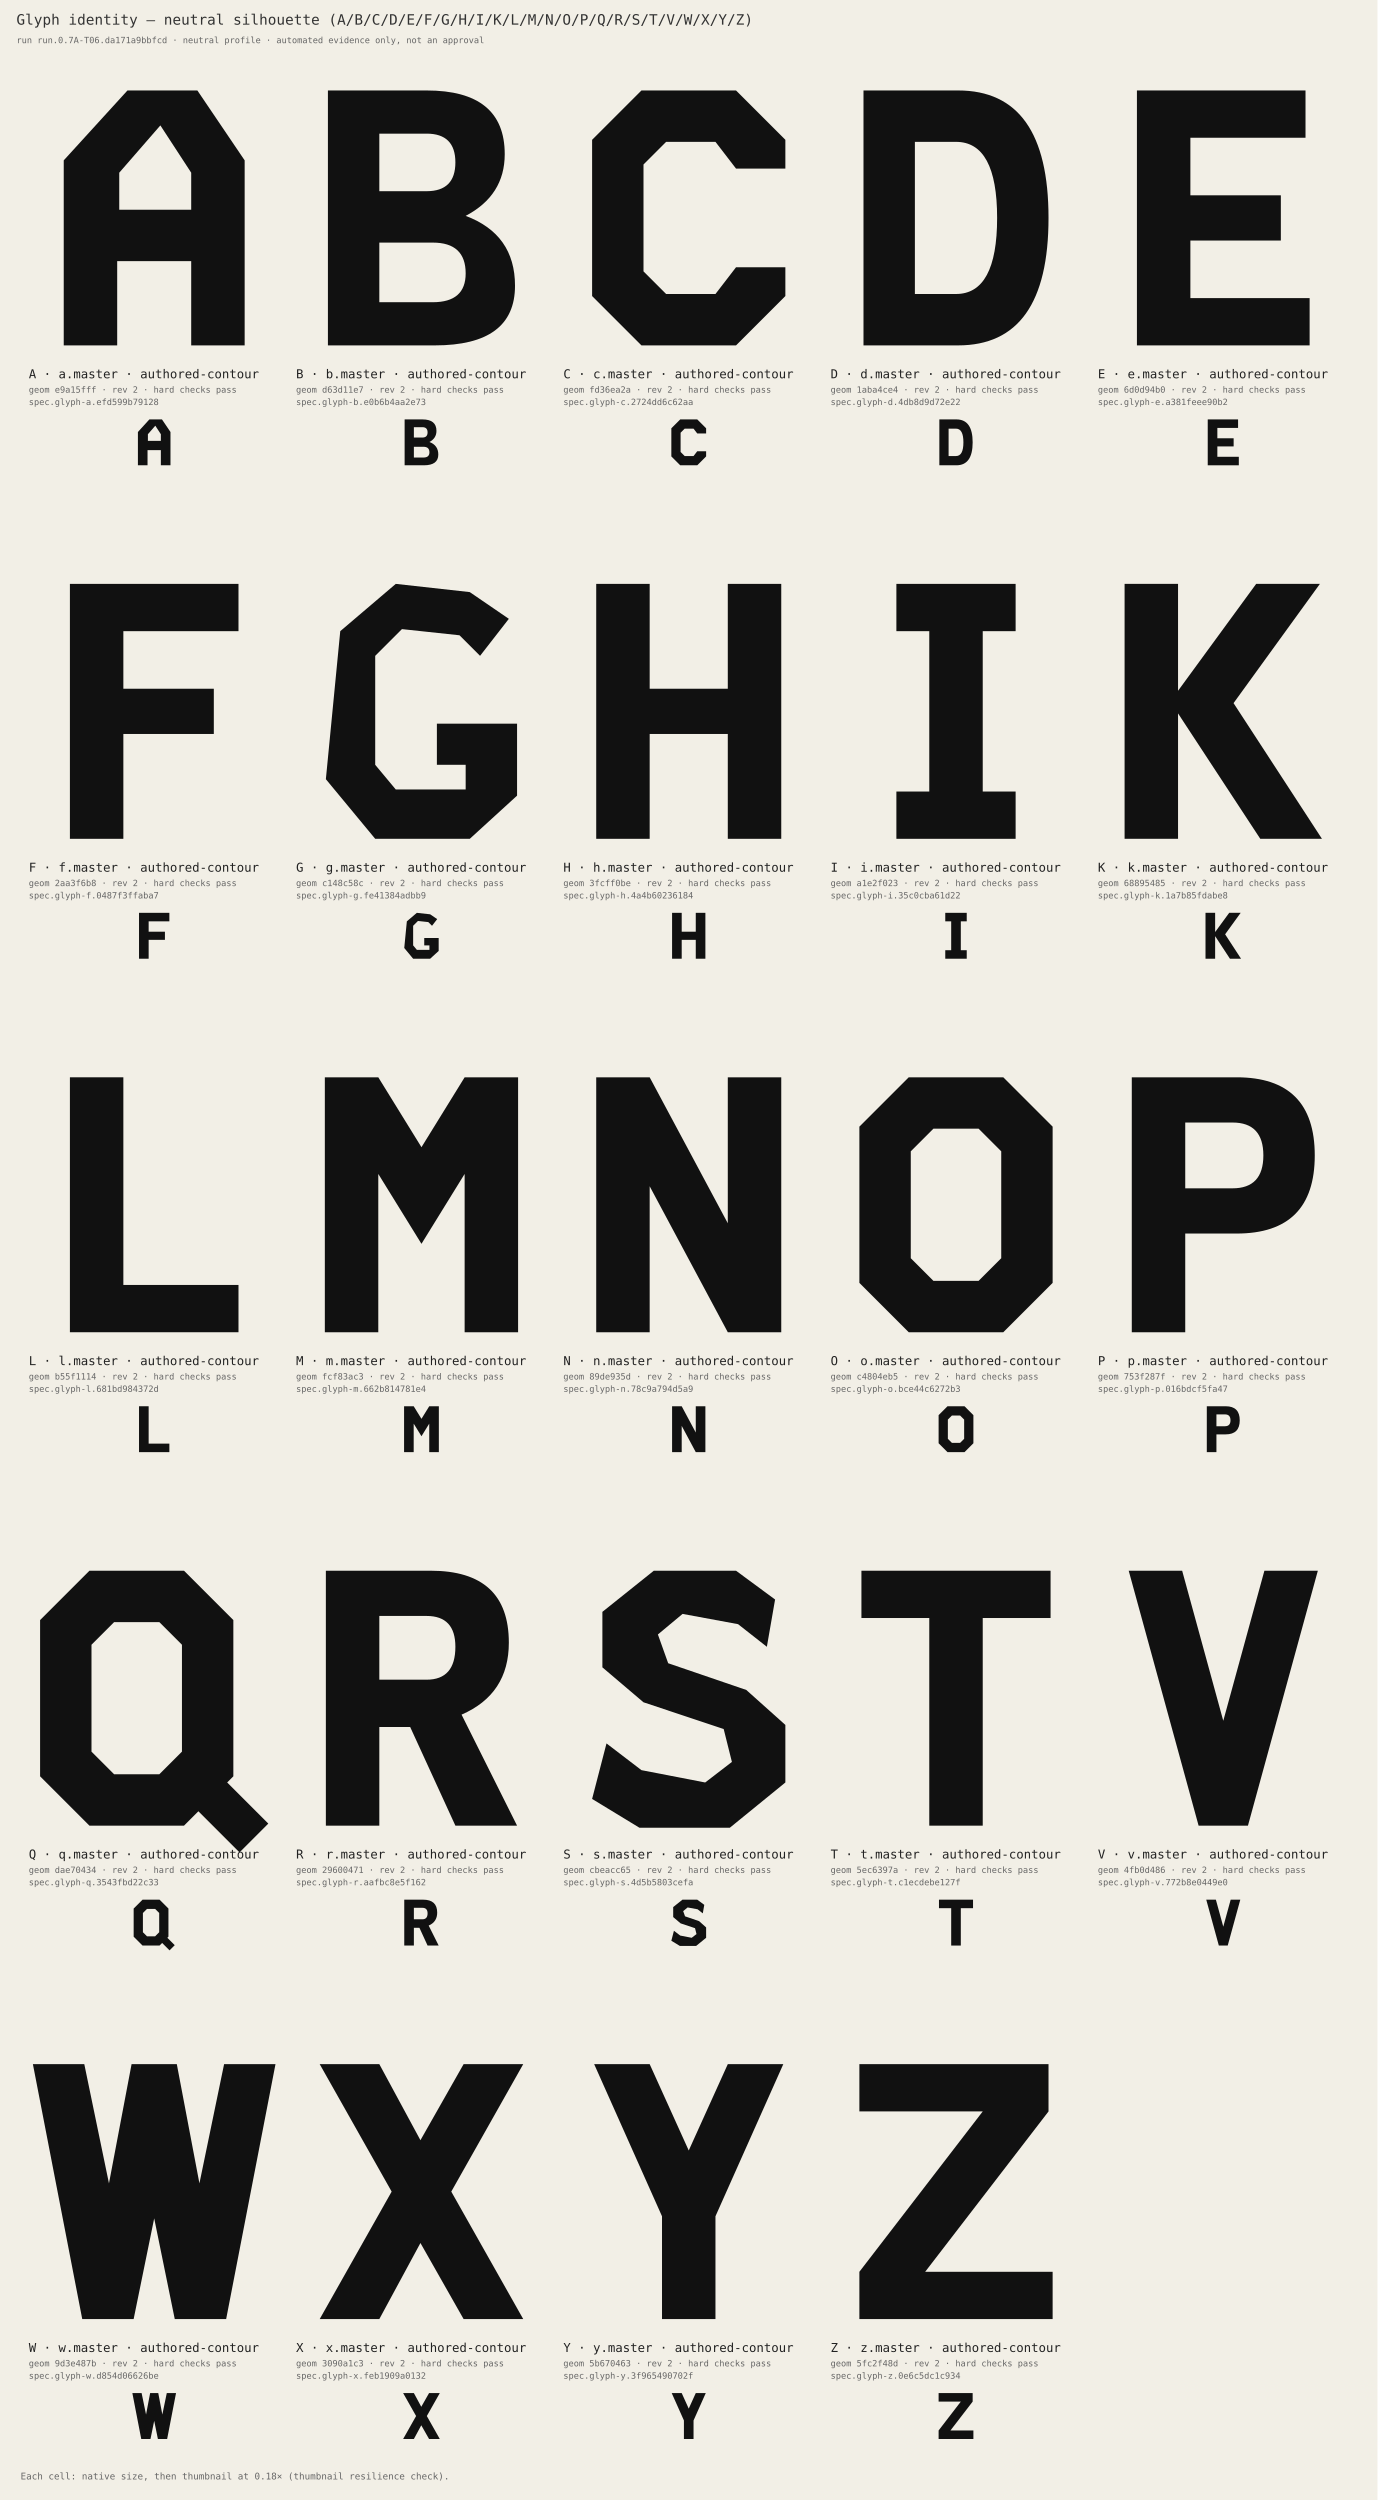
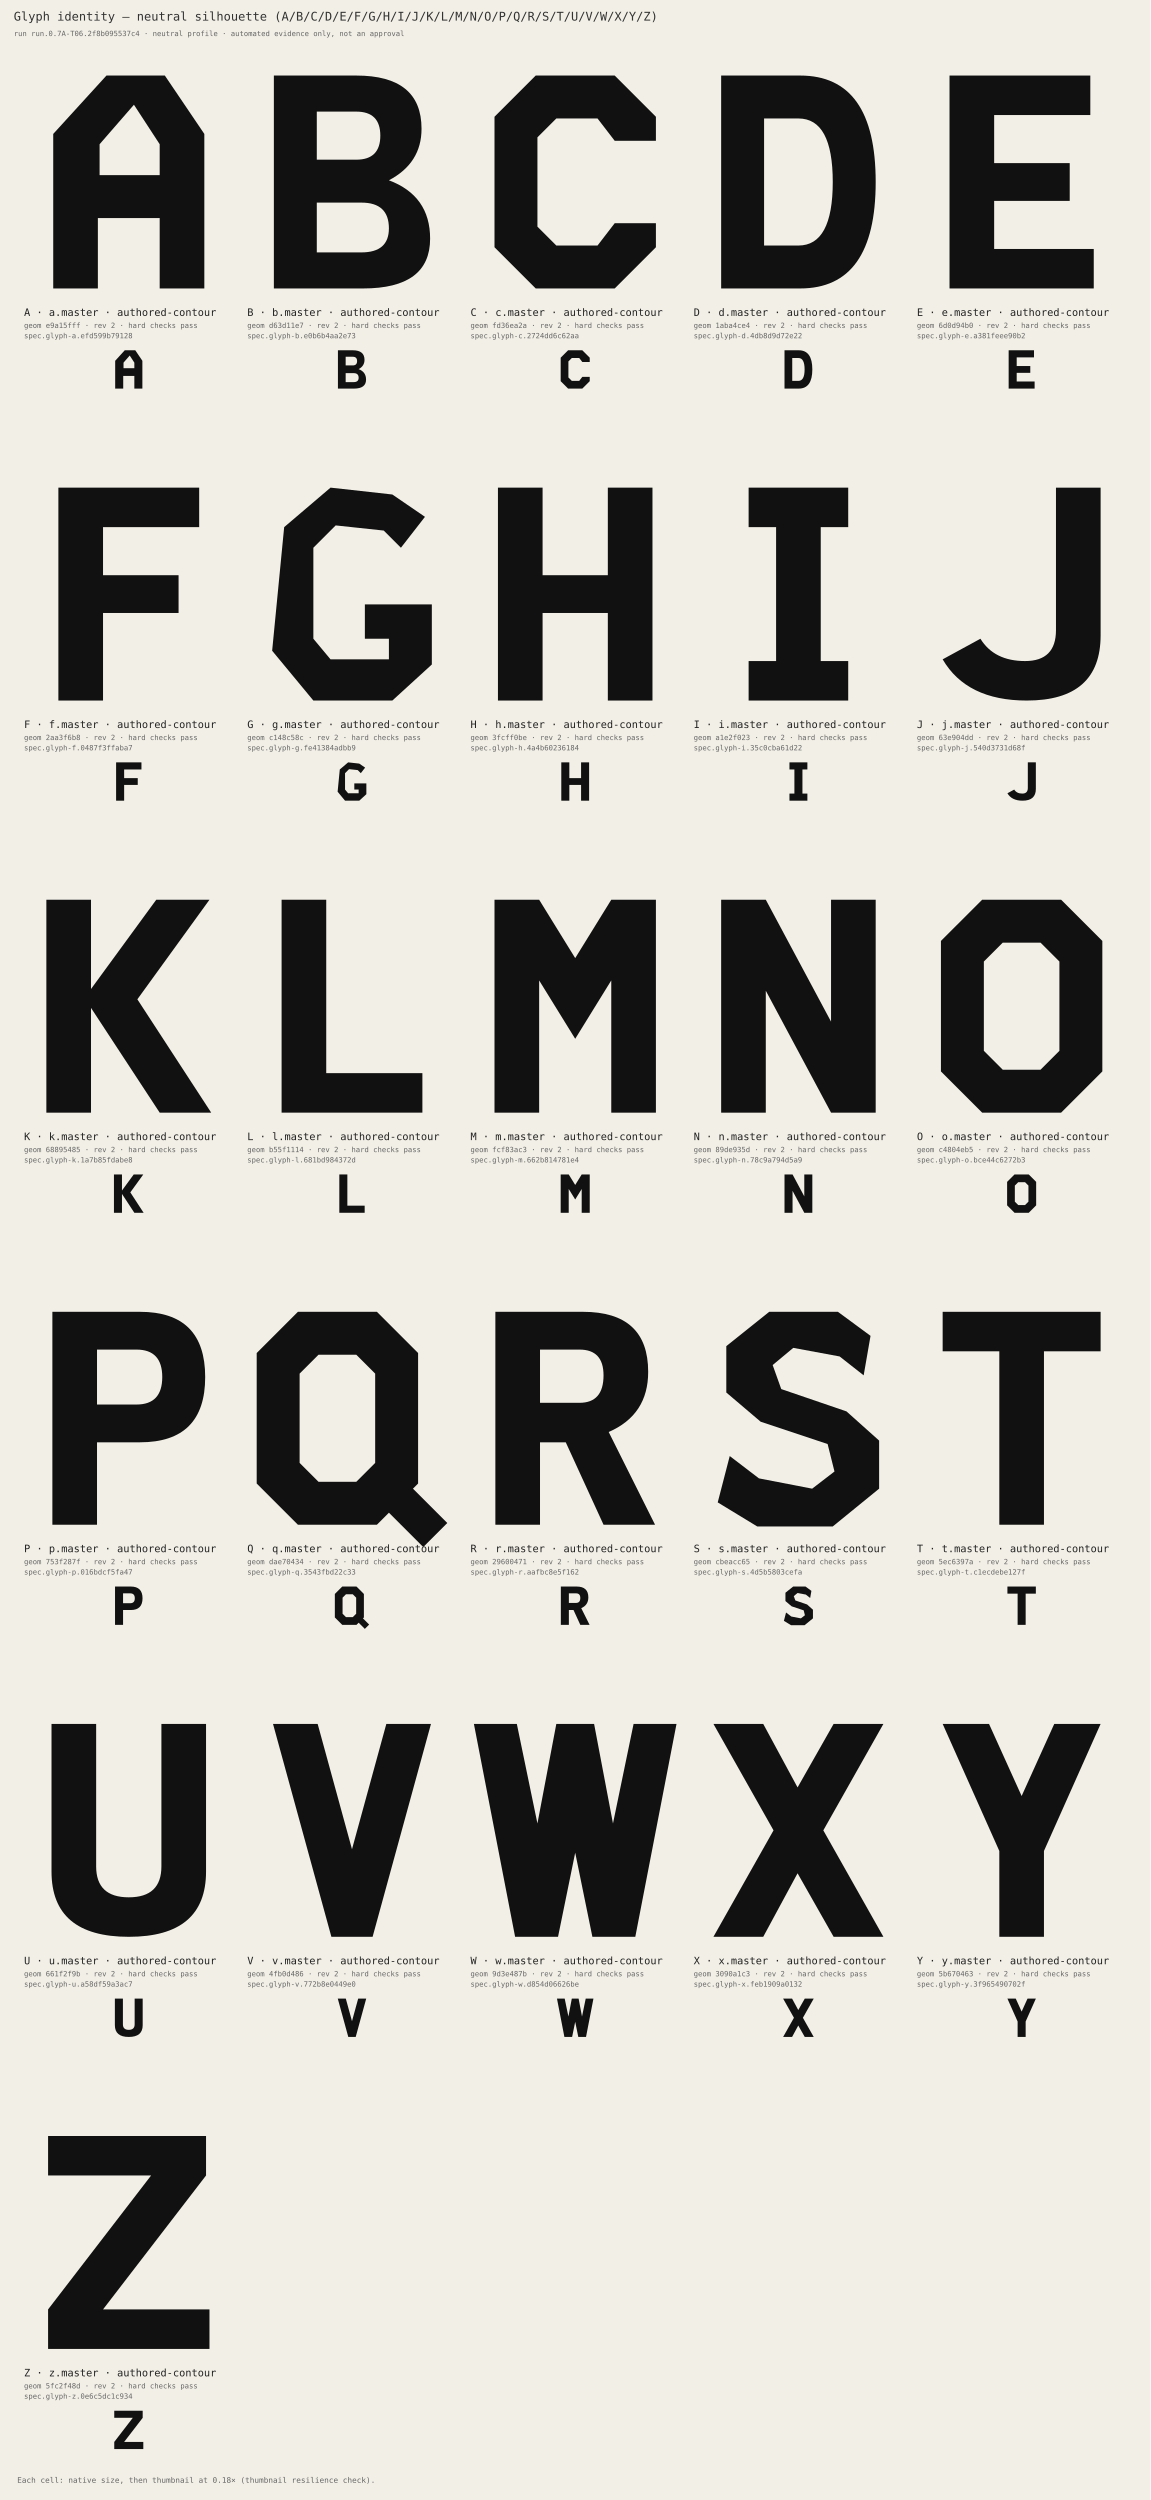
- <svg xmlns="http://www.w3.org/2000/svg" viewBox="0 0 670 1216" width="1340" height="2432" font-family="monospace" data-run-id="run.0.7A-T06.da171a9bbfcd" data-plate-renderer="proof-plates/1.0.0">
-   <rect x="0" y="0" width="670" height="1216" fill="#f2efe6" />
-   <text x="8" y="12" font-size="7" fill="#333">Glyph identity — neutral silhouette (A/B/C/D/E/F/G/H/I/K/L/M/N/O/P/Q/R/S/T/V/W/X/Y/Z)</text>
-   <text x="8" y="21" font-size="4.2" fill="#666">run run.0.7A-T06.da171a9bbfcd · neutral profile · automated evidence only, not an approval</text>
+ <svg xmlns="http://www.w3.org/2000/svg" viewBox="0 0 670 1456" width="1340" height="2912" font-family="monospace" data-run-id="run.0.7A-T06.2f8b095537c4" data-plate-renderer="proof-plates/1.0.0">
+   <rect x="0" y="0" width="670" height="1456" fill="#f2efe6" />
+   <text x="8" y="12" font-size="7" fill="#333">Glyph identity — neutral silhouette (A/B/C/D/E/F/G/H/I/J/K/L/M/N/O/P/Q/R/S/T/U/V/W/X/Y/Z)</text>
+   <text x="8" y="21" font-size="4.2" fill="#666">run run.0.7A-T06.2f8b095537c4 · neutral profile · automated evidence only, not an approval</text>
  <g data-specimen-id="spec.glyph-a.efd599b79128">
    <g data-slot="0" data-status="rendered" transform="translate(23 36) scale(1)">
      <g data-glyph-id="latin.upper.A" data-variant-id="a.master" data-revision="2" data-geometry-hash="e9a15fff589da30bf08c490a9a6896087201eff34876c50f6705cea3101ceb97">
        <path data-role="fill" data-contour-id="glyph.A.contour.outer" d="M8 132 L8 42 L39 8 L73 8 L96 42 L96 132 L70 132 L70 91 L34 91 L34 132 Z M35 66 L70 66 L70 48 L55 25 L35 48 Z" fill="#111111" fill-rule="evenodd" />
      </g>
    </g>
    <text x="14" y="184" font-size="6" fill="#222">A · a.master · authored-contour</text>
    <text x="14" y="191" font-size="4.2" fill="#666">geom e9a15fff · rev 2 · hard checks pass</text>
    <text x="14" y="197" font-size="4.2" fill="#666">spec.glyph-a.efd599b79128</text>
    <g data-slot="0" data-status="rendered" transform="translate(65.64 202.56) scale(0.18)">
      <g data-glyph-id="latin.upper.A" data-variant-id="a.master" data-revision="2" data-geometry-hash="e9a15fff589da30bf08c490a9a6896087201eff34876c50f6705cea3101ceb97">
        <path data-role="fill" data-contour-id="glyph.A.contour.outer" d="M8 132 L8 42 L39 8 L73 8 L96 42 L96 132 L70 132 L70 91 L34 91 L34 132 Z M35 66 L70 66 L70 48 L55 25 L35 48 Z" fill="#111111" fill-rule="evenodd" />
      </g>
    </g>
  </g>
  <g data-specimen-id="spec.glyph-b.e0b6b4aa2e73">
    <g data-slot="0" data-status="rendered" transform="translate(149.5 36) scale(1)">
      <g data-glyph-id="latin.upper.B" data-variant-id="b.master" data-revision="2" data-geometry-hash="d63d11e73aba8a950b7cee49d4389879afcf2baaad795ef0d6b37f1bc1801a0f">
        <path data-role="fill" data-contour-id="glyph.B.contour.outer" d="M10 8 L58 8 Q96 8 96 39 Q96 59 77 69 Q101 78 101 103 Q101 132 62 132 L10 132 Z M35 29 L35 57 L58 57 Q72 57 72 43 Q72 29 58 29 Z M35 82 L35 111 L61 111 Q77 111 77 97 Q77 82 61 82 Z" fill="#111111" fill-rule="evenodd" />
      </g>
    </g>
    <text x="144" y="184" font-size="6" fill="#222">B · b.master · authored-contour</text>
    <text x="144" y="191" font-size="4.2" fill="#666">geom d63d11e7 · rev 2 · hard checks pass</text>
    <text x="144" y="197" font-size="4.2" fill="#666">spec.glyph-b.e0b6b4aa2e73</text>
    <g data-slot="0" data-status="rendered" transform="translate(195.01 202.56) scale(0.18)">
      <g data-glyph-id="latin.upper.B" data-variant-id="b.master" data-revision="2" data-geometry-hash="d63d11e73aba8a950b7cee49d4389879afcf2baaad795ef0d6b37f1bc1801a0f">
        <path data-role="fill" data-contour-id="glyph.B.contour.outer" d="M10 8 L58 8 Q96 8 96 39 Q96 59 77 69 Q101 78 101 103 Q101 132 62 132 L10 132 Z M35 29 L35 57 L58 57 Q72 57 72 43 Q72 29 58 29 Z M35 82 L35 111 L61 111 Q77 111 77 97 Q77 82 61 82 Z" fill="#111111" fill-rule="evenodd" />
      </g>
    </g>
  </g>
  <g data-specimen-id="spec.glyph-c.2724dd6c62aa">
    <g data-slot="0" data-status="rendered" transform="translate(282 36) scale(1)">
      <g data-glyph-id="latin.upper.C" data-variant-id="c.master" data-revision="2" data-geometry-hash="fd36ea2ab51992ef5f00cf0626795ffeb3a92ea8d0a70c1f54f6e09839ca00f1">
        <path data-role="fill" data-contour-id="glyph.C.contour.outer" d="M30 8 L76 8 L100 32 L100 46 L76 46 L66 33 L42 33 L31 44 L31 96 L42 107 L66 107 L76 94 L100 94 L100 108 L76 132 L30 132 L6 108 L6 32 Z" fill="#111111" fill-rule="evenodd" />
      </g>
    </g>
    <text x="274" y="184" font-size="6" fill="#222">C · c.master · authored-contour</text>
    <text x="274" y="191" font-size="4.2" fill="#666">geom fd36ea2a · rev 2 · hard checks pass</text>
    <text x="274" y="197" font-size="4.2" fill="#666">spec.glyph-c.2724dd6c62aa</text>
    <g data-slot="0" data-status="rendered" transform="translate(325.46 202.56) scale(0.18)">
      <g data-glyph-id="latin.upper.C" data-variant-id="c.master" data-revision="2" data-geometry-hash="fd36ea2ab51992ef5f00cf0626795ffeb3a92ea8d0a70c1f54f6e09839ca00f1">
        <path data-role="fill" data-contour-id="glyph.C.contour.outer" d="M30 8 L76 8 L100 32 L100 46 L76 46 L66 33 L42 33 L31 44 L31 96 L42 107 L66 107 L76 94 L100 94 L100 108 L76 132 L30 132 L6 108 L6 32 Z" fill="#111111" fill-rule="evenodd" />
      </g>
    </g>
  </g>
  <g data-specimen-id="spec.glyph-d.4db8d9d72e22">
    <g data-slot="0" data-status="rendered" transform="translate(410 36) scale(1)">
      <g data-glyph-id="latin.upper.D" data-variant-id="d.master" data-revision="2" data-geometry-hash="1aba4ce4d17869e06ecf85ac2443faad24d6acdfa7a10637f7523fb4429d299a">
        <path data-role="fill" data-contour-id="glyph.D.contour.outer" d="M10 8 L56 8 Q100 8 100 70 Q100 132 56 132 L10 132 Z M35 33 L35 107 L55 107 Q75 107 75 70 Q75 33 55 33 Z" fill="#111111" fill-rule="evenodd" />
      </g>
    </g>
    <text x="404" y="184" font-size="6" fill="#222">D · d.master · authored-contour</text>
    <text x="404" y="191" font-size="4.2" fill="#666">geom 1aba4ce4 · rev 2 · hard checks pass</text>
    <text x="404" y="197" font-size="4.2" fill="#666">spec.glyph-d.4db8d9d72e22</text>
    <g data-slot="0" data-status="rendered" transform="translate(455.1 202.56) scale(0.18)">
      <g data-glyph-id="latin.upper.D" data-variant-id="d.master" data-revision="2" data-geometry-hash="1aba4ce4d17869e06ecf85ac2443faad24d6acdfa7a10637f7523fb4429d299a">
        <path data-role="fill" data-contour-id="glyph.D.contour.outer" d="M10 8 L56 8 Q100 8 100 70 Q100 132 56 132 L10 132 Z M35 33 L35 107 L55 107 Q75 107 75 70 Q75 33 55 33 Z" fill="#111111" fill-rule="evenodd" />
      </g>
    </g>
  </g>
  <g data-specimen-id="spec.glyph-e.a381feee90b2">
    <g data-slot="0" data-status="rendered" transform="translate(543 36) scale(1)">
      <g data-glyph-id="latin.upper.E" data-variant-id="e.master" data-revision="2" data-geometry-hash="6d0d94b025a2920a1c89d32d161168d5e01111af569e910b56cae4ec5c0bf388">
        <path data-role="fill" data-contour-id="glyph.E.contour.outer" d="M10 132 L10 8 L92 8 L92 31 L36 31 L36 59 L80 59 L80 81 L36 81 L36 109 L94 109 L94 132 Z" fill="#111111" fill-rule="evenodd" />
      </g>
    </g>
    <text x="534" y="184" font-size="6" fill="#222">E · e.master · authored-contour</text>
    <text x="534" y="191" font-size="4.2" fill="#666">geom 6d0d94b0 · rev 2 · hard checks pass</text>
    <text x="534" y="197" font-size="4.2" fill="#666">spec.glyph-e.a381feee90b2</text>
    <g data-slot="0" data-status="rendered" transform="translate(585.64 202.56) scale(0.18)">
      <g data-glyph-id="latin.upper.E" data-variant-id="e.master" data-revision="2" data-geometry-hash="6d0d94b025a2920a1c89d32d161168d5e01111af569e910b56cae4ec5c0bf388">
        <path data-role="fill" data-contour-id="glyph.E.contour.outer" d="M10 132 L10 8 L92 8 L92 31 L36 31 L36 59 L80 59 L80 81 L36 81 L36 109 L94 109 L94 132 Z" fill="#111111" fill-rule="evenodd" />
      </g>
    </g>
  </g>
  <g data-specimen-id="spec.glyph-f.0487f3ffaba7">
    <g data-slot="0" data-status="rendered" transform="translate(24 276) scale(1)">
      <g data-glyph-id="latin.upper.F" data-variant-id="f.master" data-revision="2" data-geometry-hash="2aa3f6b88ba4851158c2b1f50530d025f84727cf89fff69691e7e0a3da876fc1">
        <path data-role="fill" data-contour-id="glyph.F.contour.outer" d="M10 132 L10 8 L92 8 L92 31 L36 31 L36 59 L80 59 L80 81 L36 81 L36 132 Z" fill="#111111" fill-rule="evenodd" />
      </g>
    </g>
    <text x="14" y="424" font-size="6" fill="#222">F · f.master · authored-contour</text>
    <text x="14" y="431" font-size="4.2" fill="#666">geom 2aa3f6b8 · rev 2 · hard checks pass</text>
    <text x="14" y="437" font-size="4.2" fill="#666">spec.glyph-f.0487f3ffaba7</text>
    <g data-slot="0" data-status="rendered" transform="translate(65.82 442.56) scale(0.18)">
      <g data-glyph-id="latin.upper.F" data-variant-id="f.master" data-revision="2" data-geometry-hash="2aa3f6b88ba4851158c2b1f50530d025f84727cf89fff69691e7e0a3da876fc1">
        <path data-role="fill" data-contour-id="glyph.F.contour.outer" d="M10 132 L10 8 L92 8 L92 31 L36 31 L36 59 L80 59 L80 81 L36 81 L36 132 Z" fill="#111111" fill-rule="evenodd" />
      </g>
    </g>
  </g>
  <g data-specimen-id="spec.glyph-g.fe41384adbb9">
    <g data-slot="0" data-status="rendered" transform="translate(153.5 276) scale(1)">
      <g data-glyph-id="latin.upper.G" data-variant-id="g.master" data-revision="2" data-geometry-hash="c148c58c1f4e599ca2e7b932e7bff9838fcbf1dbbadf4f4c810fe02469d3f6ae">
        <path data-role="fill" data-contour-id="glyph.G.contour.outer" d="M94 25 L80 43 L70 33 L42 30 L29 43 L29 96 L39 108 L73 108 L73 96 L59 96 L59 76 L98 76 L98 111 L75 132 L29 132 L5 103 L12 31 L39 8 L75 12 Z" fill="#111111" fill-rule="evenodd" />
      </g>
    </g>
    <text x="144" y="424" font-size="6" fill="#222">G · g.master · authored-contour</text>
    <text x="144" y="431" font-size="4.2" fill="#666">geom c148c58c · rev 2 · hard checks pass</text>
    <text x="144" y="437" font-size="4.2" fill="#666">spec.glyph-g.fe41384adbb9</text>
    <g data-slot="0" data-status="rendered" transform="translate(195.73 442.56) scale(0.18)">
      <g data-glyph-id="latin.upper.G" data-variant-id="g.master" data-revision="2" data-geometry-hash="c148c58c1f4e599ca2e7b932e7bff9838fcbf1dbbadf4f4c810fe02469d3f6ae">
        <path data-role="fill" data-contour-id="glyph.G.contour.outer" d="M94 25 L80 43 L70 33 L42 30 L29 43 L29 96 L39 108 L73 108 L73 96 L59 96 L59 76 L98 76 L98 111 L75 132 L29 132 L5 103 L12 31 L39 8 L75 12 Z" fill="#111111" fill-rule="evenodd" />
      </g>
    </g>
  </g>
  <g data-specimen-id="spec.glyph-h.4a4b60236184">
    <g data-slot="0" data-status="rendered" transform="translate(280 276) scale(1)">
      <g data-glyph-id="latin.upper.H" data-variant-id="h.master" data-revision="2" data-geometry-hash="3fcff0be501ee919a502812d79d4775b558186c87611dfe4f8f2a7a56d270db1">
        <path data-role="fill" data-contour-id="glyph.H.contour.outer" d="M10 132 L10 8 L36 8 L36 59 L74 59 L74 8 L100 8 L100 132 L74 132 L74 81 L36 81 L36 132 Z" fill="#111111" fill-rule="evenodd" />
      </g>
    </g>
    <text x="274" y="424" font-size="6" fill="#222">H · h.master · authored-contour</text>
    <text x="274" y="431" font-size="4.2" fill="#666">geom 3fcff0be · rev 2 · hard checks pass</text>
    <text x="274" y="437" font-size="4.2" fill="#666">spec.glyph-h.4a4b60236184</text>
    <g data-slot="0" data-status="rendered" transform="translate(325.1 442.56) scale(0.18)">
      <g data-glyph-id="latin.upper.H" data-variant-id="h.master" data-revision="2" data-geometry-hash="3fcff0be501ee919a502812d79d4775b558186c87611dfe4f8f2a7a56d270db1">
        <path data-role="fill" data-contour-id="glyph.H.contour.outer" d="M10 132 L10 8 L36 8 L36 59 L74 59 L74 8 L100 8 L100 132 L74 132 L74 81 L36 81 L36 132 Z" fill="#111111" fill-rule="evenodd" />
      </g>
    </g>
  </g>
  <g data-specimen-id="spec.glyph-i.35c0cba61d22">
    <g data-slot="0" data-status="rendered" transform="translate(422 276) scale(1)">
      <g data-glyph-id="latin.upper.I" data-variant-id="i.master" data-revision="2" data-geometry-hash="a1e2f023a3a0a814bd364ed2ee8c9a9885c852d60998f178e50d4e78f6e5dc57">
        <path data-role="fill" data-contour-id="glyph.I.contour.outer" d="M14 8 L72 8 L72 31 L56 31 L56 109 L72 109 L72 132 L14 132 L14 109 L30 109 L30 31 L14 31 Z" fill="#111111" fill-rule="evenodd" />
      </g>
    </g>
    <text x="404" y="424" font-size="6" fill="#222">I · i.master · authored-contour</text>
    <text x="404" y="431" font-size="4.2" fill="#666">geom a1e2f023 · rev 2 · hard checks pass</text>
    <text x="404" y="437" font-size="4.2" fill="#666">spec.glyph-i.35c0cba61d22</text>
    <g data-slot="0" data-status="rendered" transform="translate(457.26 442.56) scale(0.18)">
      <g data-glyph-id="latin.upper.I" data-variant-id="i.master" data-revision="2" data-geometry-hash="a1e2f023a3a0a814bd364ed2ee8c9a9885c852d60998f178e50d4e78f6e5dc57">
        <path data-role="fill" data-contour-id="glyph.I.contour.outer" d="M14 8 L72 8 L72 31 L56 31 L56 109 L72 109 L72 132 L14 132 L14 109 L30 109 L30 31 L14 31 Z" fill="#111111" fill-rule="evenodd" />
      </g>
    </g>
  </g>
+   <g data-specimen-id="spec.glyph-j.540d3731d68f">
+     <g data-slot="0" data-status="rendered" transform="translate(541 276) scale(1)">
+       <g data-glyph-id="latin.upper.J" data-variant-id="j.master" data-revision="2" data-geometry-hash="63e904ddd616e368495e309a2134c057479bed4b31f2e4c26b22ece719d6b704">
+         <path data-role="fill" data-contour-id="glyph.J.contour.outer" d="M74 8 L100 8 L100 94 Q100 132 57 132 Q22 132 8 108 L30 96 Q38 109 56 109 Q74 109 74 91 Z" fill="#111111" fill-rule="evenodd" />
+       </g>
+     </g>
+     <text x="534" y="424" font-size="6" fill="#222">J · j.master · authored-contour</text>
+     <text x="534" y="431" font-size="4.2" fill="#666">geom 63e904dd · rev 2 · hard checks pass</text>
+     <text x="534" y="437" font-size="4.2" fill="#666">spec.glyph-j.540d3731d68f</text>
+     <g data-slot="0" data-status="rendered" transform="translate(585.28 442.56) scale(0.18)">
+       <g data-glyph-id="latin.upper.J" data-variant-id="j.master" data-revision="2" data-geometry-hash="63e904ddd616e368495e309a2134c057479bed4b31f2e4c26b22ece719d6b704">
+         <path data-role="fill" data-contour-id="glyph.J.contour.outer" d="M74 8 L100 8 L100 94 Q100 132 57 132 Q22 132 8 108 L30 96 Q38 109 56 109 Q74 109 74 91 Z" fill="#111111" fill-rule="evenodd" />
+       </g>
+     </g>
+   </g>
  <g data-specimen-id="spec.glyph-k.1a7b85fdabe8">
-     <g data-slot="0" data-status="rendered" transform="translate(537 276) scale(1)">
+     <g data-slot="0" data-status="rendered" transform="translate(17 516) scale(1)">
      <g data-glyph-id="latin.upper.K" data-variant-id="k.master" data-revision="2" data-geometry-hash="68895485b99cb7de706fec34abb2a6fd1e57825761e6c84568fe507e5c51d27a">
        <path data-role="fill" data-contour-id="glyph.K.contour.outer" d="M10 8 L36 8 L36 60 L74 8 L105 8 L63 66 L106 132 L76 132 L36 71 L36 132 L10 132 Z" fill="#111111" fill-rule="evenodd" />
      </g>
    </g>
-     <text x="534" y="424" font-size="6" fill="#222">K · k.master · authored-contour</text>
-     <text x="534" y="431" font-size="4.2" fill="#666">geom 68895485 · rev 2 · hard checks pass</text>
-     <text x="534" y="437" font-size="4.2" fill="#666">spec.glyph-k.1a7b85fdabe8</text>
-     <g data-slot="0" data-status="rendered" transform="translate(584.56 442.56) scale(0.18)">
+     <text x="14" y="664" font-size="6" fill="#222">K · k.master · authored-contour</text>
+     <text x="14" y="671" font-size="4.2" fill="#666">geom 68895485 · rev 2 · hard checks pass</text>
+     <text x="14" y="677" font-size="4.2" fill="#666">spec.glyph-k.1a7b85fdabe8</text>
+     <g data-slot="0" data-status="rendered" transform="translate(64.56 682.56) scale(0.18)">
      <g data-glyph-id="latin.upper.K" data-variant-id="k.master" data-revision="2" data-geometry-hash="68895485b99cb7de706fec34abb2a6fd1e57825761e6c84568fe507e5c51d27a">
        <path data-role="fill" data-contour-id="glyph.K.contour.outer" d="M10 8 L36 8 L36 60 L74 8 L105 8 L63 66 L106 132 L76 132 L36 71 L36 132 L10 132 Z" fill="#111111" fill-rule="evenodd" />
      </g>
    </g>
  </g>
  <g data-specimen-id="spec.glyph-l.681bd984372d">
-     <g data-slot="0" data-status="rendered" transform="translate(24 516) scale(1)">
+     <g data-slot="0" data-status="rendered" transform="translate(154 516) scale(1)">
      <g data-glyph-id="latin.upper.L" data-variant-id="l.master" data-revision="2" data-geometry-hash="b55f11141b7c8c84452ab4513e1e6a52692a6ffeab2295a223c373ffa165e6c2">
        <path data-role="fill" data-contour-id="glyph.L.contour.outer" d="M10 132 L10 8 L36 8 L36 109 L92 109 L92 132 Z" fill="#111111" fill-rule="evenodd" />
      </g>
    </g>
-     <text x="14" y="664" font-size="6" fill="#222">L · l.master · authored-contour</text>
-     <text x="14" y="671" font-size="4.2" fill="#666">geom b55f1114 · rev 2 · hard checks pass</text>
-     <text x="14" y="677" font-size="4.2" fill="#666">spec.glyph-l.681bd984372d</text>
-     <g data-slot="0" data-status="rendered" transform="translate(65.82 682.56) scale(0.18)">
+     <text x="144" y="664" font-size="6" fill="#222">L · l.master · authored-contour</text>
+     <text x="144" y="671" font-size="4.2" fill="#666">geom b55f1114 · rev 2 · hard checks pass</text>
+     <text x="144" y="677" font-size="4.2" fill="#666">spec.glyph-l.681bd984372d</text>
+     <g data-slot="0" data-status="rendered" transform="translate(195.82 682.56) scale(0.18)">
      <g data-glyph-id="latin.upper.L" data-variant-id="l.master" data-revision="2" data-geometry-hash="b55f11141b7c8c84452ab4513e1e6a52692a6ffeab2295a223c373ffa165e6c2">
        <path data-role="fill" data-contour-id="glyph.L.contour.outer" d="M10 132 L10 8 L36 8 L36 109 L92 109 L92 132 Z" fill="#111111" fill-rule="evenodd" />
      </g>
    </g>
  </g>
  <g data-specimen-id="spec.glyph-m.662b814781e4">
-     <g data-slot="0" data-status="rendered" transform="translate(148 516) scale(1)">
+     <g data-slot="0" data-status="rendered" transform="translate(278 516) scale(1)">
      <g data-glyph-id="latin.upper.M" data-variant-id="m.master" data-revision="2" data-geometry-hash="fcf83ac3fc8c511fad5901ad8fbe27281f3d5bb8428f53c49ed03524fbfc9040">
        <path data-role="fill" data-contour-id="glyph.M.contour.outer" d="M10 132 L10 8 L36 8 L57 42 L78 8 L104 8 L104 132 L78 132 L78 55 L57 89 L36 55 L36 132 Z" fill="#111111" fill-rule="evenodd" />
      </g>
    </g>
-     <text x="144" y="664" font-size="6" fill="#222">M · m.master · authored-contour</text>
-     <text x="144" y="671" font-size="4.2" fill="#666">geom fcf83ac3 · rev 2 · hard checks pass</text>
-     <text x="144" y="677" font-size="4.2" fill="#666">spec.glyph-m.662b814781e4</text>
-     <g data-slot="0" data-status="rendered" transform="translate(194.74 682.56) scale(0.18)">
+     <text x="274" y="664" font-size="6" fill="#222">M · m.master · authored-contour</text>
+     <text x="274" y="671" font-size="4.2" fill="#666">geom fcf83ac3 · rev 2 · hard checks pass</text>
+     <text x="274" y="677" font-size="4.2" fill="#666">spec.glyph-m.662b814781e4</text>
+     <g data-slot="0" data-status="rendered" transform="translate(324.74 682.56) scale(0.18)">
      <g data-glyph-id="latin.upper.M" data-variant-id="m.master" data-revision="2" data-geometry-hash="fcf83ac3fc8c511fad5901ad8fbe27281f3d5bb8428f53c49ed03524fbfc9040">
        <path data-role="fill" data-contour-id="glyph.M.contour.outer" d="M10 132 L10 8 L36 8 L57 42 L78 8 L104 8 L104 132 L78 132 L78 55 L57 89 L36 55 L36 132 Z" fill="#111111" fill-rule="evenodd" />
      </g>
    </g>
  </g>
  <g data-specimen-id="spec.glyph-n.78c9a794d5a9">
-     <g data-slot="0" data-status="rendered" transform="translate(280 516) scale(1)">
+     <g data-slot="0" data-status="rendered" transform="translate(410 516) scale(1)">
      <g data-glyph-id="latin.upper.N" data-variant-id="n.master" data-revision="2" data-geometry-hash="89de935df103460348c3e8b328231be933335e85c547658b651e3b43a7e9ef75">
        <path data-role="fill" data-contour-id="glyph.N.contour.outer" d="M10 132 L10 8 L36 8 L74 79 L74 8 L100 8 L100 132 L74 132 L36 61 L36 132 Z" fill="#111111" fill-rule="evenodd" />
      </g>
    </g>
-     <text x="274" y="664" font-size="6" fill="#222">N · n.master · authored-contour</text>
-     <text x="274" y="671" font-size="4.2" fill="#666">geom 89de935d · rev 2 · hard checks pass</text>
-     <text x="274" y="677" font-size="4.2" fill="#666">spec.glyph-n.78c9a794d5a9</text>
-     <g data-slot="0" data-status="rendered" transform="translate(325.1 682.56) scale(0.18)">
+     <text x="404" y="664" font-size="6" fill="#222">N · n.master · authored-contour</text>
+     <text x="404" y="671" font-size="4.2" fill="#666">geom 89de935d · rev 2 · hard checks pass</text>
+     <text x="404" y="677" font-size="4.2" fill="#666">spec.glyph-n.78c9a794d5a9</text>
+     <g data-slot="0" data-status="rendered" transform="translate(455.1 682.56) scale(0.18)">
      <g data-glyph-id="latin.upper.N" data-variant-id="n.master" data-revision="2" data-geometry-hash="89de935df103460348c3e8b328231be933335e85c547658b651e3b43a7e9ef75">
        <path data-role="fill" data-contour-id="glyph.N.contour.outer" d="M10 132 L10 8 L36 8 L74 79 L74 8 L100 8 L100 132 L74 132 L36 61 L36 132 Z" fill="#111111" fill-rule="evenodd" />
      </g>
    </g>
  </g>
  <g data-specimen-id="spec.glyph-o.bce44c6272b3">
-     <g data-slot="0" data-status="rendered" transform="translate(412 516) scale(1)">
+     <g data-slot="0" data-status="rendered" transform="translate(542 516) scale(1)">
      <g data-glyph-id="latin.upper.O" data-variant-id="o.master" data-revision="2" data-geometry-hash="c4804eb56ee64be9f4f3f1b4f71e24d07e436b2d49e7423f574af9228787f152">
        <path data-role="fill" data-contour-id="glyph.O.contour.outer" d="M30 8 L76 8 L100 32 L100 108 L76 132 L30 132 L6 108 L6 32 Z M42 33 L31 44 L31 96 L42 107 L64 107 L75 96 L75 44 L64 33 Z" fill="#111111" fill-rule="evenodd" />
      </g>
    </g>
-     <text x="404" y="664" font-size="6" fill="#222">O · o.master · authored-contour</text>
-     <text x="404" y="671" font-size="4.2" fill="#666">geom c4804eb5 · rev 2 · hard checks pass</text>
-     <text x="404" y="677" font-size="4.2" fill="#666">spec.glyph-o.bce44c6272b3</text>
-     <g data-slot="0" data-status="rendered" transform="translate(455.46 682.56) scale(0.18)">
+     <text x="534" y="664" font-size="6" fill="#222">O · o.master · authored-contour</text>
+     <text x="534" y="671" font-size="4.2" fill="#666">geom c4804eb5 · rev 2 · hard checks pass</text>
+     <text x="534" y="677" font-size="4.2" fill="#666">spec.glyph-o.bce44c6272b3</text>
+     <g data-slot="0" data-status="rendered" transform="translate(585.46 682.56) scale(0.18)">
      <g data-glyph-id="latin.upper.O" data-variant-id="o.master" data-revision="2" data-geometry-hash="c4804eb56ee64be9f4f3f1b4f71e24d07e436b2d49e7423f574af9228787f152">
        <path data-role="fill" data-contour-id="glyph.O.contour.outer" d="M30 8 L76 8 L100 32 L100 108 L76 132 L30 132 L6 108 L6 32 Z M42 33 L31 44 L31 96 L42 107 L64 107 L75 96 L75 44 L64 33 Z" fill="#111111" fill-rule="evenodd" />
      </g>
    </g>
  </g>
  <g data-specimen-id="spec.glyph-p.016bdcf5fa47">
-     <g data-slot="0" data-status="rendered" transform="translate(540.5 516) scale(1)">
+     <g data-slot="0" data-status="rendered" transform="translate(20.5 756) scale(1)">
      <g data-glyph-id="latin.upper.P" data-variant-id="p.master" data-revision="2" data-geometry-hash="753f287f9270677db68718e67d3be4bc75694ef7ad2592c36336bf508211d486">
        <path data-role="fill" data-contour-id="glyph.P.contour.outer" d="M10 132 L10 8 L61 8 Q99 8 99 46 Q99 84 61 84 L36 84 L36 132 Z M36 30 L36 62 L59 62 Q74 62 74 46 Q74 30 59 30 Z" fill="#111111" fill-rule="evenodd" />
      </g>
    </g>
-     <text x="534" y="664" font-size="6" fill="#222">P · p.master · authored-contour</text>
-     <text x="534" y="671" font-size="4.2" fill="#666">geom 753f287f · rev 2 · hard checks pass</text>
-     <text x="534" y="677" font-size="4.2" fill="#666">spec.glyph-p.016bdcf5fa47</text>
-     <g data-slot="0" data-status="rendered" transform="translate(585.19 682.56) scale(0.18)">
+     <text x="14" y="904" font-size="6" fill="#222">P · p.master · authored-contour</text>
+     <text x="14" y="911" font-size="4.2" fill="#666">geom 753f287f · rev 2 · hard checks pass</text>
+     <text x="14" y="917" font-size="4.2" fill="#666">spec.glyph-p.016bdcf5fa47</text>
+     <g data-slot="0" data-status="rendered" transform="translate(65.19 922.56) scale(0.18)">
      <g data-glyph-id="latin.upper.P" data-variant-id="p.master" data-revision="2" data-geometry-hash="753f287f9270677db68718e67d3be4bc75694ef7ad2592c36336bf508211d486">
        <path data-role="fill" data-contour-id="glyph.P.contour.outer" d="M10 132 L10 8 L61 8 Q99 8 99 46 Q99 84 61 84 L36 84 L36 132 Z M36 30 L36 62 L59 62 Q74 62 74 46 Q74 30 59 30 Z" fill="#111111" fill-rule="evenodd" />
      </g>
    </g>
  </g>
  <g data-specimen-id="spec.glyph-q.3543fbd22c33">
-     <g data-slot="0" data-status="rendered" transform="translate(13.5 756) scale(1)">
+     <g data-slot="0" data-status="rendered" transform="translate(143.5 756) scale(1)">
      <g data-glyph-id="latin.upper.Q" data-variant-id="q.master" data-revision="2" data-geometry-hash="dae7043438d8ff42ba896c54d2698fbd0b29a1cb5450f88d44052ed33a7a1257">
        <path data-role="fill" data-contour-id="glyph.Q.contour.outer" d="M30 8 L76 8 L100 32 L100 108 L97 111 L117 131 L103 145 L83 125 L76 132 L30 132 L6 108 L6 32 Z M42 33 L31 44 L31 96 L42 107 L64 107 L75 96 L75 44 L64 33 Z" fill="#111111" fill-rule="evenodd" />
      </g>
    </g>
-     <text x="14" y="904" font-size="6" fill="#222">Q · q.master · authored-contour</text>
-     <text x="14" y="911" font-size="4.2" fill="#666">geom dae70434 · rev 2 · hard checks pass</text>
-     <text x="14" y="917" font-size="4.2" fill="#666">spec.glyph-q.3543fbd22c33</text>
-     <g data-slot="0" data-status="rendered" transform="translate(63.93 922.56) scale(0.18)">
+     <text x="144" y="904" font-size="6" fill="#222">Q · q.master · authored-contour</text>
+     <text x="144" y="911" font-size="4.2" fill="#666">geom dae70434 · rev 2 · hard checks pass</text>
+     <text x="144" y="917" font-size="4.2" fill="#666">spec.glyph-q.3543fbd22c33</text>
+     <g data-slot="0" data-status="rendered" transform="translate(193.93 922.56) scale(0.18)">
      <g data-glyph-id="latin.upper.Q" data-variant-id="q.master" data-revision="2" data-geometry-hash="dae7043438d8ff42ba896c54d2698fbd0b29a1cb5450f88d44052ed33a7a1257">
        <path data-role="fill" data-contour-id="glyph.Q.contour.outer" d="M30 8 L76 8 L100 32 L100 108 L97 111 L117 131 L103 145 L83 125 L76 132 L30 132 L6 108 L6 32 Z M42 33 L31 44 L31 96 L42 107 L64 107 L75 96 L75 44 L64 33 Z" fill="#111111" fill-rule="evenodd" />
      </g>
    </g>
  </g>
  <g data-specimen-id="spec.glyph-r.aafbc8e5f162">
-     <g data-slot="0" data-status="rendered" transform="translate(148.5 756) scale(1)">
+     <g data-slot="0" data-status="rendered" transform="translate(278.5 756) scale(1)">
      <g data-glyph-id="latin.upper.R" data-variant-id="r.master" data-revision="2" data-geometry-hash="296004717abcb1189d0fe08b15a21e778f335b5213ee9a52cf070d03a511d47d">
        <path data-role="fill" data-contour-id="glyph.R.contour.outer" d="M10 132 L10 8 L61 8 Q99 8 99 43 Q99 68 76 78 L103 132 L73 132 L51 84 L36 84 L36 132 Z M36 30 L36 61 L59 61 Q73 61 73 45 Q73 30 59 30 Z" fill="#111111" fill-rule="evenodd" />
      </g>
    </g>
-     <text x="144" y="904" font-size="6" fill="#222">R · r.master · authored-contour</text>
-     <text x="144" y="911" font-size="4.2" fill="#666">geom 29600471 · rev 2 · hard checks pass</text>
-     <text x="144" y="917" font-size="4.2" fill="#666">spec.glyph-r.aafbc8e5f162</text>
-     <g data-slot="0" data-status="rendered" transform="translate(194.83 922.56) scale(0.18)">
+     <text x="274" y="904" font-size="6" fill="#222">R · r.master · authored-contour</text>
+     <text x="274" y="911" font-size="4.2" fill="#666">geom 29600471 · rev 2 · hard checks pass</text>
+     <text x="274" y="917" font-size="4.2" fill="#666">spec.glyph-r.aafbc8e5f162</text>
+     <g data-slot="0" data-status="rendered" transform="translate(324.83 922.56) scale(0.18)">
      <g data-glyph-id="latin.upper.R" data-variant-id="r.master" data-revision="2" data-geometry-hash="296004717abcb1189d0fe08b15a21e778f335b5213ee9a52cf070d03a511d47d">
        <path data-role="fill" data-contour-id="glyph.R.contour.outer" d="M10 132 L10 8 L61 8 Q99 8 99 43 Q99 68 76 78 L103 132 L73 132 L51 84 L36 84 L36 132 Z M36 30 L36 61 L59 61 Q73 61 73 45 Q73 30 59 30 Z" fill="#111111" fill-rule="evenodd" />
      </g>
    </g>
  </g>
  <g data-specimen-id="spec.glyph-s.4d5b5803cefa">
-     <g data-slot="0" data-status="rendered" transform="translate(283 756) scale(1)">
+     <g data-slot="0" data-status="rendered" transform="translate(413 756) scale(1)">
      <g data-glyph-id="latin.upper.S" data-variant-id="s.master" data-revision="2" data-geometry-hash="cbeacc65e147b242a1ee01903cac8c83df57dd166d6335a865566b97ed6c85b9">
        <path data-role="fill" data-contour-id="glyph.S.contour.outer" d="M94 22 L90 45 L76 34 L49 29 L37 39 L42 53 L80 66 L99 83 L99 111 L72 133 L28 133 L5 119 L12 92 L29 105 L60 111 L73 101 L69 85 L30 72 L10 55 L10 28 L35 8 L75 8 Z" fill="#111111" fill-rule="evenodd" />
      </g>
    </g>
-     <text x="274" y="904" font-size="6" fill="#222">S · s.master · authored-contour</text>
-     <text x="274" y="911" font-size="4.2" fill="#666">geom cbeacc65 · rev 2 · hard checks pass</text>
-     <text x="274" y="917" font-size="4.2" fill="#666">spec.glyph-s.4d5b5803cefa</text>
-     <g data-slot="0" data-status="rendered" transform="translate(325.64 922.56) scale(0.18)">
+     <text x="404" y="904" font-size="6" fill="#222">S · s.master · authored-contour</text>
+     <text x="404" y="911" font-size="4.2" fill="#666">geom cbeacc65 · rev 2 · hard checks pass</text>
+     <text x="404" y="917" font-size="4.2" fill="#666">spec.glyph-s.4d5b5803cefa</text>
+     <g data-slot="0" data-status="rendered" transform="translate(455.64 922.56) scale(0.18)">
      <g data-glyph-id="latin.upper.S" data-variant-id="s.master" data-revision="2" data-geometry-hash="cbeacc65e147b242a1ee01903cac8c83df57dd166d6335a865566b97ed6c85b9">
        <path data-role="fill" data-contour-id="glyph.S.contour.outer" d="M94 22 L90 45 L76 34 L49 29 L37 39 L42 53 L80 66 L99 83 L99 111 L72 133 L28 133 L5 119 L12 92 L29 105 L60 111 L73 101 L69 85 L30 72 L10 55 L10 28 L35 8 L75 8 Z" fill="#111111" fill-rule="evenodd" />
      </g>
    </g>
  </g>
  <g data-specimen-id="spec.glyph-t.c1ecdebe127f">
-     <g data-slot="0" data-status="rendered" transform="translate(413 756) scale(1)">
+     <g data-slot="0" data-status="rendered" transform="translate(543 756) scale(1)">
      <g data-glyph-id="latin.upper.T" data-variant-id="t.master" data-revision="2" data-geometry-hash="5ec6397a01d9a242f085095c8b716fa303dfa824bb2f1a87dcfa0e269caaa008">
        <path data-role="fill" data-contour-id="glyph.T.contour.outer" d="M6 8 L98 8 L98 31 L65 31 L65 132 L39 132 L39 31 L6 31 Z" fill="#111111" fill-rule="evenodd" />
      </g>
    </g>
-     <text x="404" y="904" font-size="6" fill="#222">T · t.master · authored-contour</text>
-     <text x="404" y="911" font-size="4.2" fill="#666">geom 5ec6397a · rev 2 · hard checks pass</text>
-     <text x="404" y="917" font-size="4.2" fill="#666">spec.glyph-t.c1ecdebe127f</text>
-     <g data-slot="0" data-status="rendered" transform="translate(455.64 922.56) scale(0.18)">
+     <text x="534" y="904" font-size="6" fill="#222">T · t.master · authored-contour</text>
+     <text x="534" y="911" font-size="4.2" fill="#666">geom 5ec6397a · rev 2 · hard checks pass</text>
+     <text x="534" y="917" font-size="4.2" fill="#666">spec.glyph-t.c1ecdebe127f</text>
+     <g data-slot="0" data-status="rendered" transform="translate(585.64 922.56) scale(0.18)">
      <g data-glyph-id="latin.upper.T" data-variant-id="t.master" data-revision="2" data-geometry-hash="5ec6397a01d9a242f085095c8b716fa303dfa824bb2f1a87dcfa0e269caaa008">
        <path data-role="fill" data-contour-id="glyph.T.contour.outer" d="M6 8 L98 8 L98 31 L65 31 L65 132 L39 132 L39 31 L6 31 Z" fill="#111111" fill-rule="evenodd" />
      </g>
    </g>
  </g>
+   <g data-specimen-id="spec.glyph-u.a58df59a3ac7">
+     <g data-slot="0" data-status="rendered" transform="translate(20 996) scale(1)">
+       <g data-glyph-id="latin.upper.U" data-variant-id="u.master" data-revision="2" data-geometry-hash="661f2f9b35329d7e3a69ee27ee29161235c25382c176530e680c345ec4b976a6">
+         <path data-role="fill" data-contour-id="glyph.U.contour.outer" d="M10 8 L36 8 L36 91 Q36 109 55 109 Q74 109 74 91 L74 8 L100 8 L100 94 Q100 132 55 132 Q10 132 10 94 Z" fill="#111111" fill-rule="evenodd" />
+       </g>
+     </g>
+     <text x="14" y="1144" font-size="6" fill="#222">U · u.master · authored-contour</text>
+     <text x="14" y="1151" font-size="4.2" fill="#666">geom 661f2f9b · rev 2 · hard checks pass</text>
+     <text x="14" y="1157" font-size="4.2" fill="#666">spec.glyph-u.a58df59a3ac7</text>
+     <g data-slot="0" data-status="rendered" transform="translate(65.1 1162.56) scale(0.18)">
+       <g data-glyph-id="latin.upper.U" data-variant-id="u.master" data-revision="2" data-geometry-hash="661f2f9b35329d7e3a69ee27ee29161235c25382c176530e680c345ec4b976a6">
+         <path data-role="fill" data-contour-id="glyph.U.contour.outer" d="M10 8 L36 8 L36 91 Q36 109 55 109 Q74 109 74 91 L74 8 L100 8 L100 94 Q100 132 55 132 Q10 132 10 94 Z" fill="#111111" fill-rule="evenodd" />
+       </g>
+     </g>
+   </g>
  <g data-specimen-id="spec.glyph-v.772b8e0449e0">
-     <g data-slot="0" data-status="rendered" transform="translate(543 756) scale(1)">
+     <g data-slot="0" data-status="rendered" transform="translate(153 996) scale(1)">
      <g data-glyph-id="latin.upper.V" data-variant-id="v.master" data-revision="2" data-geometry-hash="4fb0d4868e55dceaa4e9a2412eafefc524e7c872419b10d26028af452a4f6251">
        <path data-role="fill" data-contour-id="glyph.V.contour.outer" d="M6 8 L32 8 L52 81 L72 8 L98 8 L64 132 L40 132 Z" fill="#111111" fill-rule="evenodd" />
      </g>
    </g>
-     <text x="534" y="904" font-size="6" fill="#222">V · v.master · authored-contour</text>
-     <text x="534" y="911" font-size="4.2" fill="#666">geom 4fb0d486 · rev 2 · hard checks pass</text>
-     <text x="534" y="917" font-size="4.2" fill="#666">spec.glyph-v.772b8e0449e0</text>
-     <g data-slot="0" data-status="rendered" transform="translate(585.64 922.56) scale(0.18)">
+     <text x="144" y="1144" font-size="6" fill="#222">V · v.master · authored-contour</text>
+     <text x="144" y="1151" font-size="4.2" fill="#666">geom 4fb0d486 · rev 2 · hard checks pass</text>
+     <text x="144" y="1157" font-size="4.2" fill="#666">spec.glyph-v.772b8e0449e0</text>
+     <g data-slot="0" data-status="rendered" transform="translate(195.64 1162.56) scale(0.18)">
      <g data-glyph-id="latin.upper.V" data-variant-id="v.master" data-revision="2" data-geometry-hash="4fb0d4868e55dceaa4e9a2412eafefc524e7c872419b10d26028af452a4f6251">
        <path data-role="fill" data-contour-id="glyph.V.contour.outer" d="M6 8 L32 8 L52 81 L72 8 L98 8 L64 132 L40 132 Z" fill="#111111" fill-rule="evenodd" />
      </g>
    </g>
  </g>
  <g data-specimen-id="spec.glyph-w.d854d06626be">
-     <g data-slot="0" data-status="rendered" transform="translate(12 996) scale(1)">
+     <g data-slot="0" data-status="rendered" transform="translate(272 996) scale(1)">
      <g data-glyph-id="latin.upper.W" data-variant-id="w.master" data-revision="2" data-geometry-hash="9d3e487b32504013a25f0dc1fb3edcfea5ef97a3224073cbaf5c2909008e3e84">
        <path data-role="fill" data-contour-id="glyph.W.contour.outer" d="M4 8 L29 8 L41 66 L52 8 L74 8 L85 66 L97 8 L122 8 L98 132 L73 132 L63 83 L53 132 L28 132 Z" fill="#111111" fill-rule="evenodd" />
      </g>
    </g>
-     <text x="14" y="1144" font-size="6" fill="#222">W · w.master · authored-contour</text>
-     <text x="14" y="1151" font-size="4.2" fill="#666">geom 9d3e487b · rev 2 · hard checks pass</text>
-     <text x="14" y="1157" font-size="4.2" fill="#666">spec.glyph-w.d854d06626be</text>
-     <g data-slot="0" data-status="rendered" transform="translate(63.66 1162.56) scale(0.18)">
+     <text x="274" y="1144" font-size="6" fill="#222">W · w.master · authored-contour</text>
+     <text x="274" y="1151" font-size="4.2" fill="#666">geom 9d3e487b · rev 2 · hard checks pass</text>
+     <text x="274" y="1157" font-size="4.2" fill="#666">spec.glyph-w.d854d06626be</text>
+     <g data-slot="0" data-status="rendered" transform="translate(323.66 1162.56) scale(0.18)">
      <g data-glyph-id="latin.upper.W" data-variant-id="w.master" data-revision="2" data-geometry-hash="9d3e487b32504013a25f0dc1fb3edcfea5ef97a3224073cbaf5c2909008e3e84">
        <path data-role="fill" data-contour-id="glyph.W.contour.outer" d="M4 8 L29 8 L41 66 L52 8 L74 8 L85 66 L97 8 L122 8 L98 132 L73 132 L63 83 L53 132 L28 132 Z" fill="#111111" fill-rule="evenodd" />
      </g>
    </g>
  </g>
  <g data-specimen-id="spec.glyph-x.feb1909a0132">
-     <g data-slot="0" data-status="rendered" transform="translate(149.5 996) scale(1)">
+     <g data-slot="0" data-status="rendered" transform="translate(409.5 996) scale(1)">
      <g data-glyph-id="latin.upper.X" data-variant-id="x.master" data-revision="2" data-geometry-hash="3090a1c3d004feedde5a93be3060d95b65dd230ca2ef6cb31d3406ebfe93bab4">
        <path data-role="fill" data-contour-id="glyph.X.contour.outer" d="M6 8 L35 8 L55 45 L76 8 L105 8 L70 70 L105 132 L76 132 L55 95 L35 132 L6 132 L41 70 Z" fill="#111111" fill-rule="evenodd" />
      </g>
    </g>
-     <text x="144" y="1144" font-size="6" fill="#222">X · x.master · authored-contour</text>
-     <text x="144" y="1151" font-size="4.2" fill="#666">geom 3090a1c3 · rev 2 · hard checks pass</text>
-     <text x="144" y="1157" font-size="4.2" fill="#666">spec.glyph-x.feb1909a0132</text>
-     <g data-slot="0" data-status="rendered" transform="translate(195.01 1162.56) scale(0.18)">
+     <text x="404" y="1144" font-size="6" fill="#222">X · x.master · authored-contour</text>
+     <text x="404" y="1151" font-size="4.2" fill="#666">geom 3090a1c3 · rev 2 · hard checks pass</text>
+     <text x="404" y="1157" font-size="4.2" fill="#666">spec.glyph-x.feb1909a0132</text>
+     <g data-slot="0" data-status="rendered" transform="translate(455.01 1162.56) scale(0.18)">
      <g data-glyph-id="latin.upper.X" data-variant-id="x.master" data-revision="2" data-geometry-hash="3090a1c3d004feedde5a93be3060d95b65dd230ca2ef6cb31d3406ebfe93bab4">
        <path data-role="fill" data-contour-id="glyph.X.contour.outer" d="M6 8 L35 8 L55 45 L76 8 L105 8 L70 70 L105 132 L76 132 L55 95 L35 132 L6 132 L41 70 Z" fill="#111111" fill-rule="evenodd" />
      </g>
    </g>
  </g>
  <g data-specimen-id="spec.glyph-y.3f965490702f">
-     <g data-slot="0" data-status="rendered" transform="translate(283 996) scale(1)">
+     <g data-slot="0" data-status="rendered" transform="translate(543 996) scale(1)">
      <g data-glyph-id="latin.upper.Y" data-variant-id="y.master" data-revision="2" data-geometry-hash="5b670463984a9994f752242cbc4ced2eb45049c810a515a095f67e8d5a824021">
        <path data-role="fill" data-contour-id="glyph.Y.contour.outer" d="M6 8 L33 8 L52 50 L71 8 L98 8 L65 82 L65 132 L39 132 L39 82 Z" fill="#111111" fill-rule="evenodd" />
      </g>
    </g>
-     <text x="274" y="1144" font-size="6" fill="#222">Y · y.master · authored-contour</text>
-     <text x="274" y="1151" font-size="4.2" fill="#666">geom 5b670463 · rev 2 · hard checks pass</text>
-     <text x="274" y="1157" font-size="4.2" fill="#666">spec.glyph-y.3f965490702f</text>
-     <g data-slot="0" data-status="rendered" transform="translate(325.64 1162.56) scale(0.18)">
+     <text x="534" y="1144" font-size="6" fill="#222">Y · y.master · authored-contour</text>
+     <text x="534" y="1151" font-size="4.2" fill="#666">geom 5b670463 · rev 2 · hard checks pass</text>
+     <text x="534" y="1157" font-size="4.2" fill="#666">spec.glyph-y.3f965490702f</text>
+     <g data-slot="0" data-status="rendered" transform="translate(585.64 1162.56) scale(0.18)">
      <g data-glyph-id="latin.upper.Y" data-variant-id="y.master" data-revision="2" data-geometry-hash="5b670463984a9994f752242cbc4ced2eb45049c810a515a095f67e8d5a824021">
        <path data-role="fill" data-contour-id="glyph.Y.contour.outer" d="M6 8 L33 8 L52 50 L71 8 L98 8 L65 82 L65 132 L39 132 L39 82 Z" fill="#111111" fill-rule="evenodd" />
      </g>
    </g>
  </g>
  <g data-specimen-id="spec.glyph-z.0e6c5dc1c934">
-     <g data-slot="0" data-status="rendered" transform="translate(410 996) scale(1)">
+     <g data-slot="0" data-status="rendered" transform="translate(20 1236) scale(1)">
      <g data-glyph-id="latin.upper.Z" data-variant-id="z.master" data-revision="2" data-geometry-hash="5fc2f48d57f716f7afca5e80b66e585991ff30fa041ea34db945f8592660110e">
        <path data-role="fill" data-contour-id="glyph.Z.contour.outer" d="M8 8 L100 8 L100 31 L40 109 L102 109 L102 132 L8 132 L8 109 L68 31 L8 31 Z" fill="#111111" fill-rule="evenodd" />
      </g>
    </g>
-     <text x="404" y="1144" font-size="6" fill="#222">Z · z.master · authored-contour</text>
-     <text x="404" y="1151" font-size="4.2" fill="#666">geom 5fc2f48d · rev 2 · hard checks pass</text>
-     <text x="404" y="1157" font-size="4.2" fill="#666">spec.glyph-z.0e6c5dc1c934</text>
-     <g data-slot="0" data-status="rendered" transform="translate(455.1 1162.56) scale(0.18)">
+     <text x="14" y="1384" font-size="6" fill="#222">Z · z.master · authored-contour</text>
+     <text x="14" y="1391" font-size="4.2" fill="#666">geom 5fc2f48d · rev 2 · hard checks pass</text>
+     <text x="14" y="1397" font-size="4.2" fill="#666">spec.glyph-z.0e6c5dc1c934</text>
+     <g data-slot="0" data-status="rendered" transform="translate(65.1 1402.56) scale(0.18)">
      <g data-glyph-id="latin.upper.Z" data-variant-id="z.master" data-revision="2" data-geometry-hash="5fc2f48d57f716f7afca5e80b66e585991ff30fa041ea34db945f8592660110e">
        <path data-role="fill" data-contour-id="glyph.Z.contour.outer" d="M8 8 L100 8 L100 31 L40 109 L102 109 L102 132 L8 132 L8 109 L68 31 L8 31 Z" fill="#111111" fill-rule="evenodd" />
      </g>
    </g>
  </g>
-   <text x="10" y="1206" font-size="4.5" fill="#666">Each cell: native size, then thumbnail at 0.18× (thumbnail resilience check).</text>
+   <text x="10" y="1446" font-size="4.5" fill="#666">Each cell: native size, then thumbnail at 0.18× (thumbnail resilience check).</text>
</svg>
